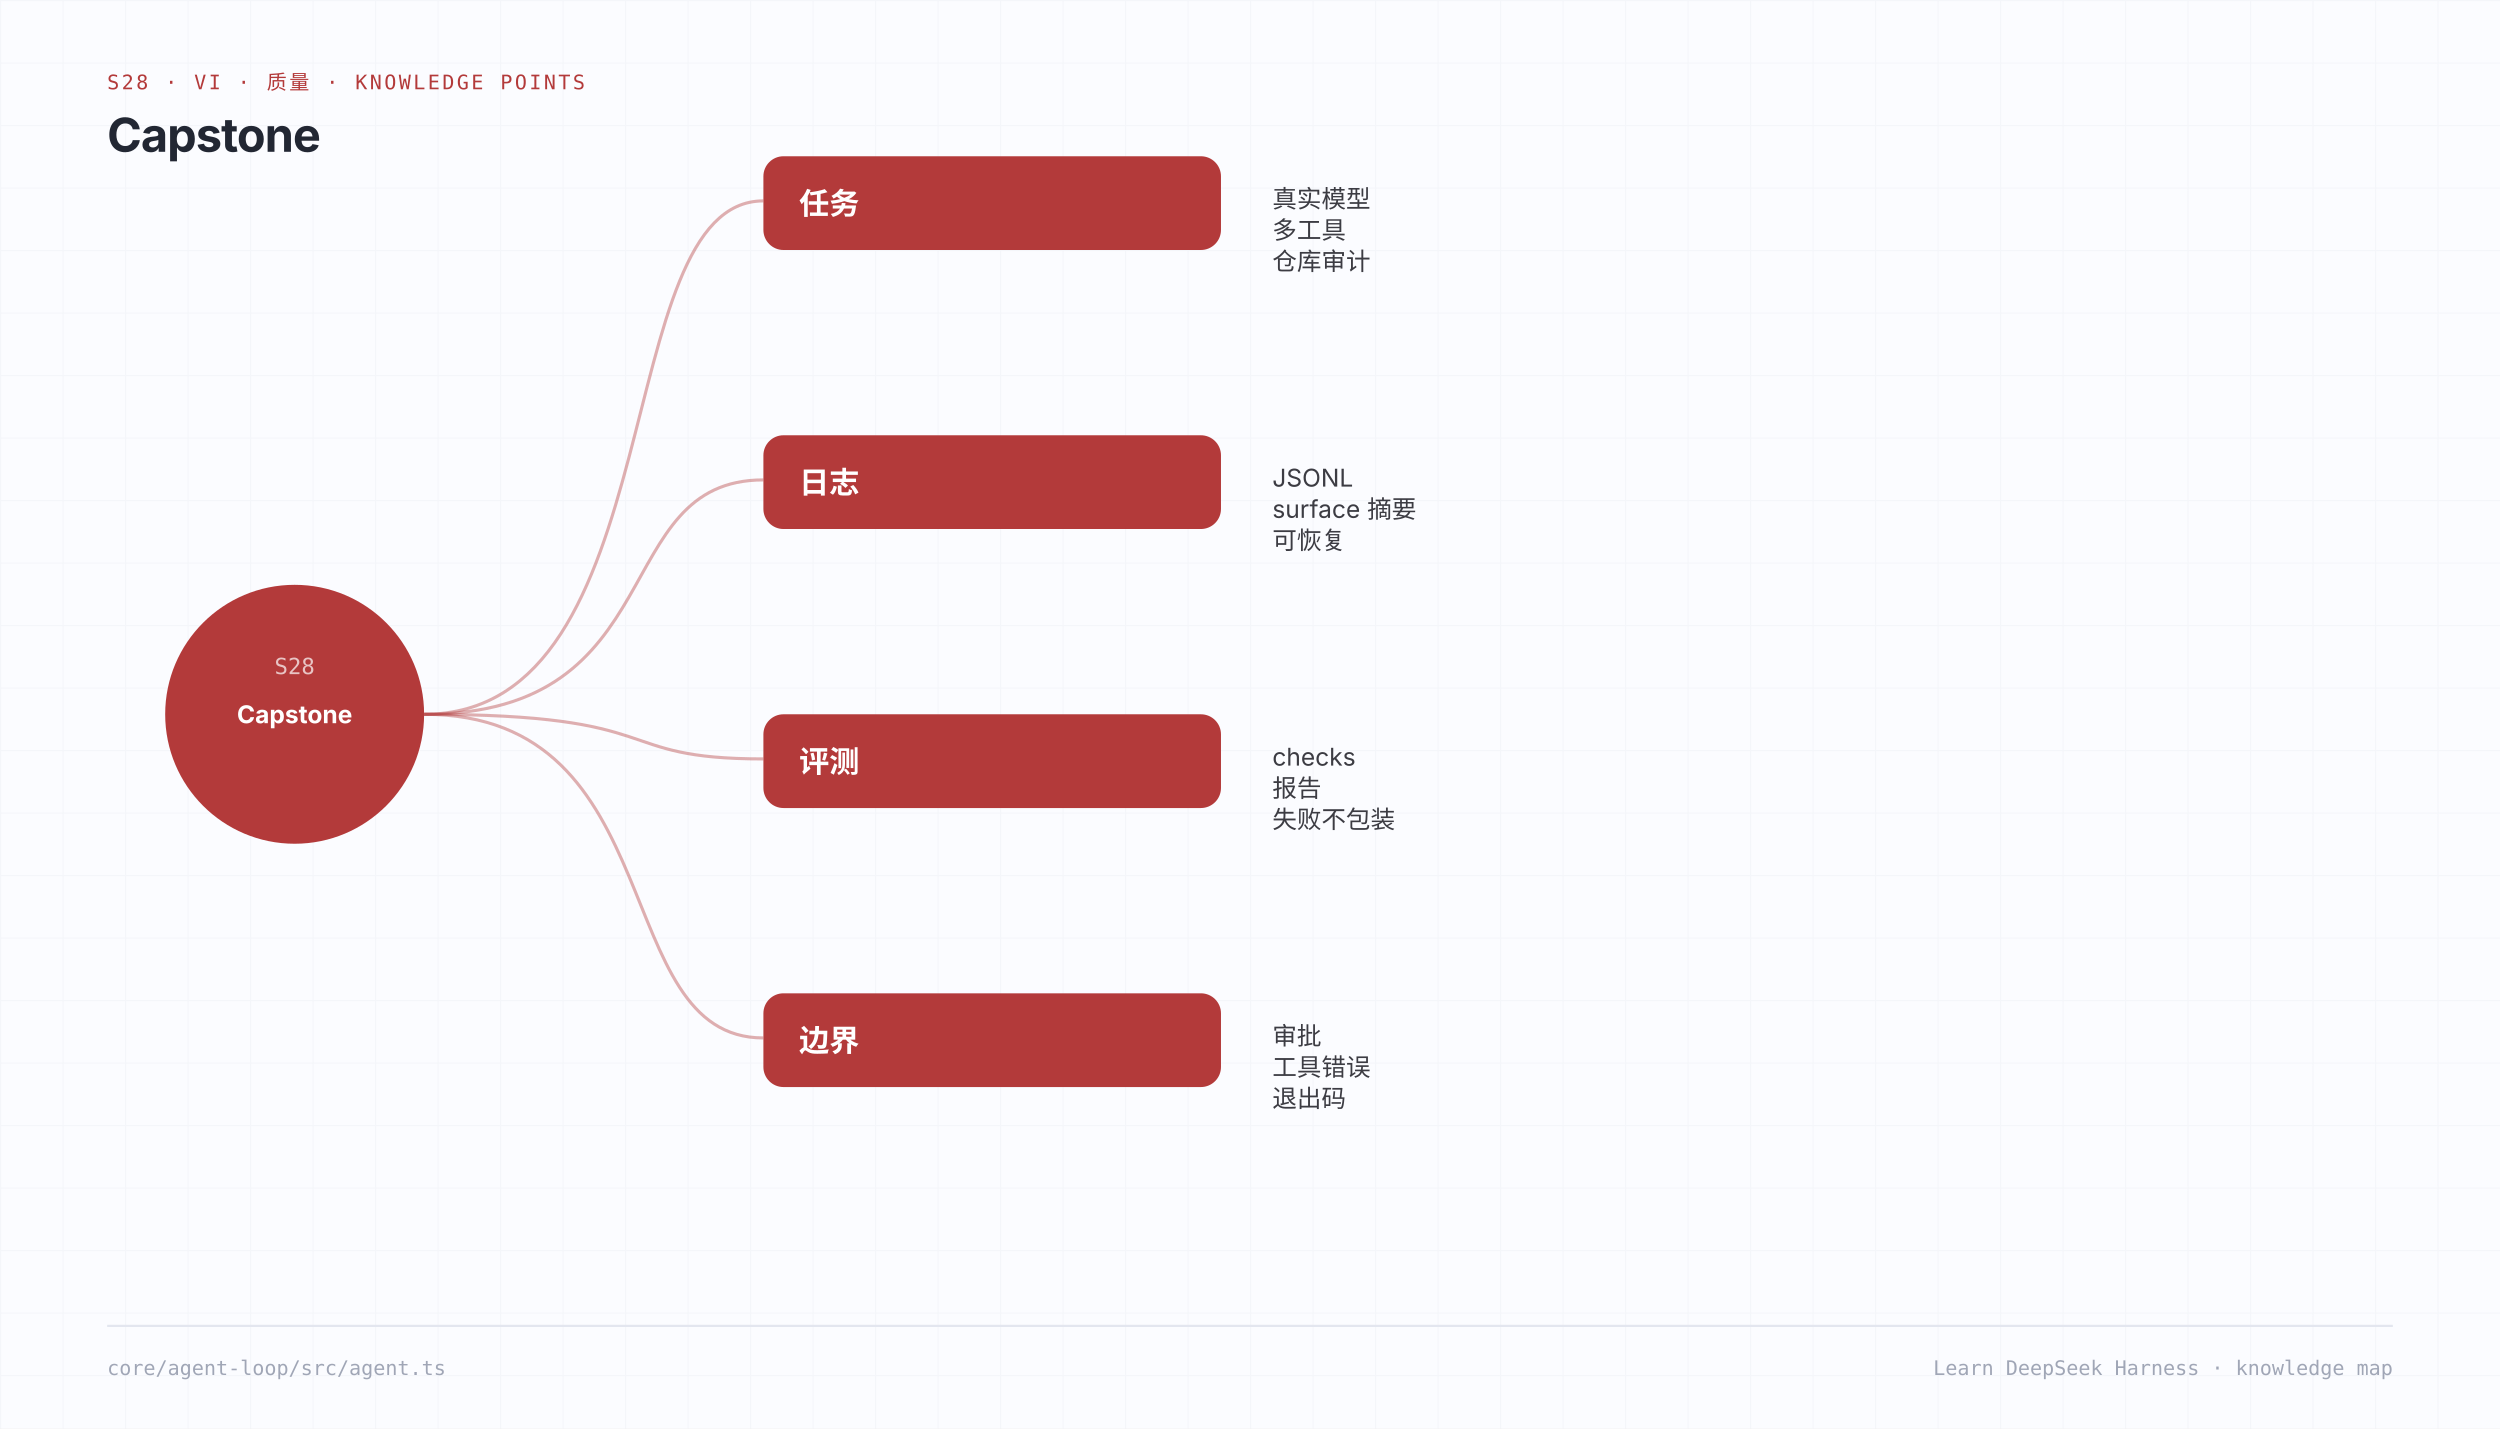
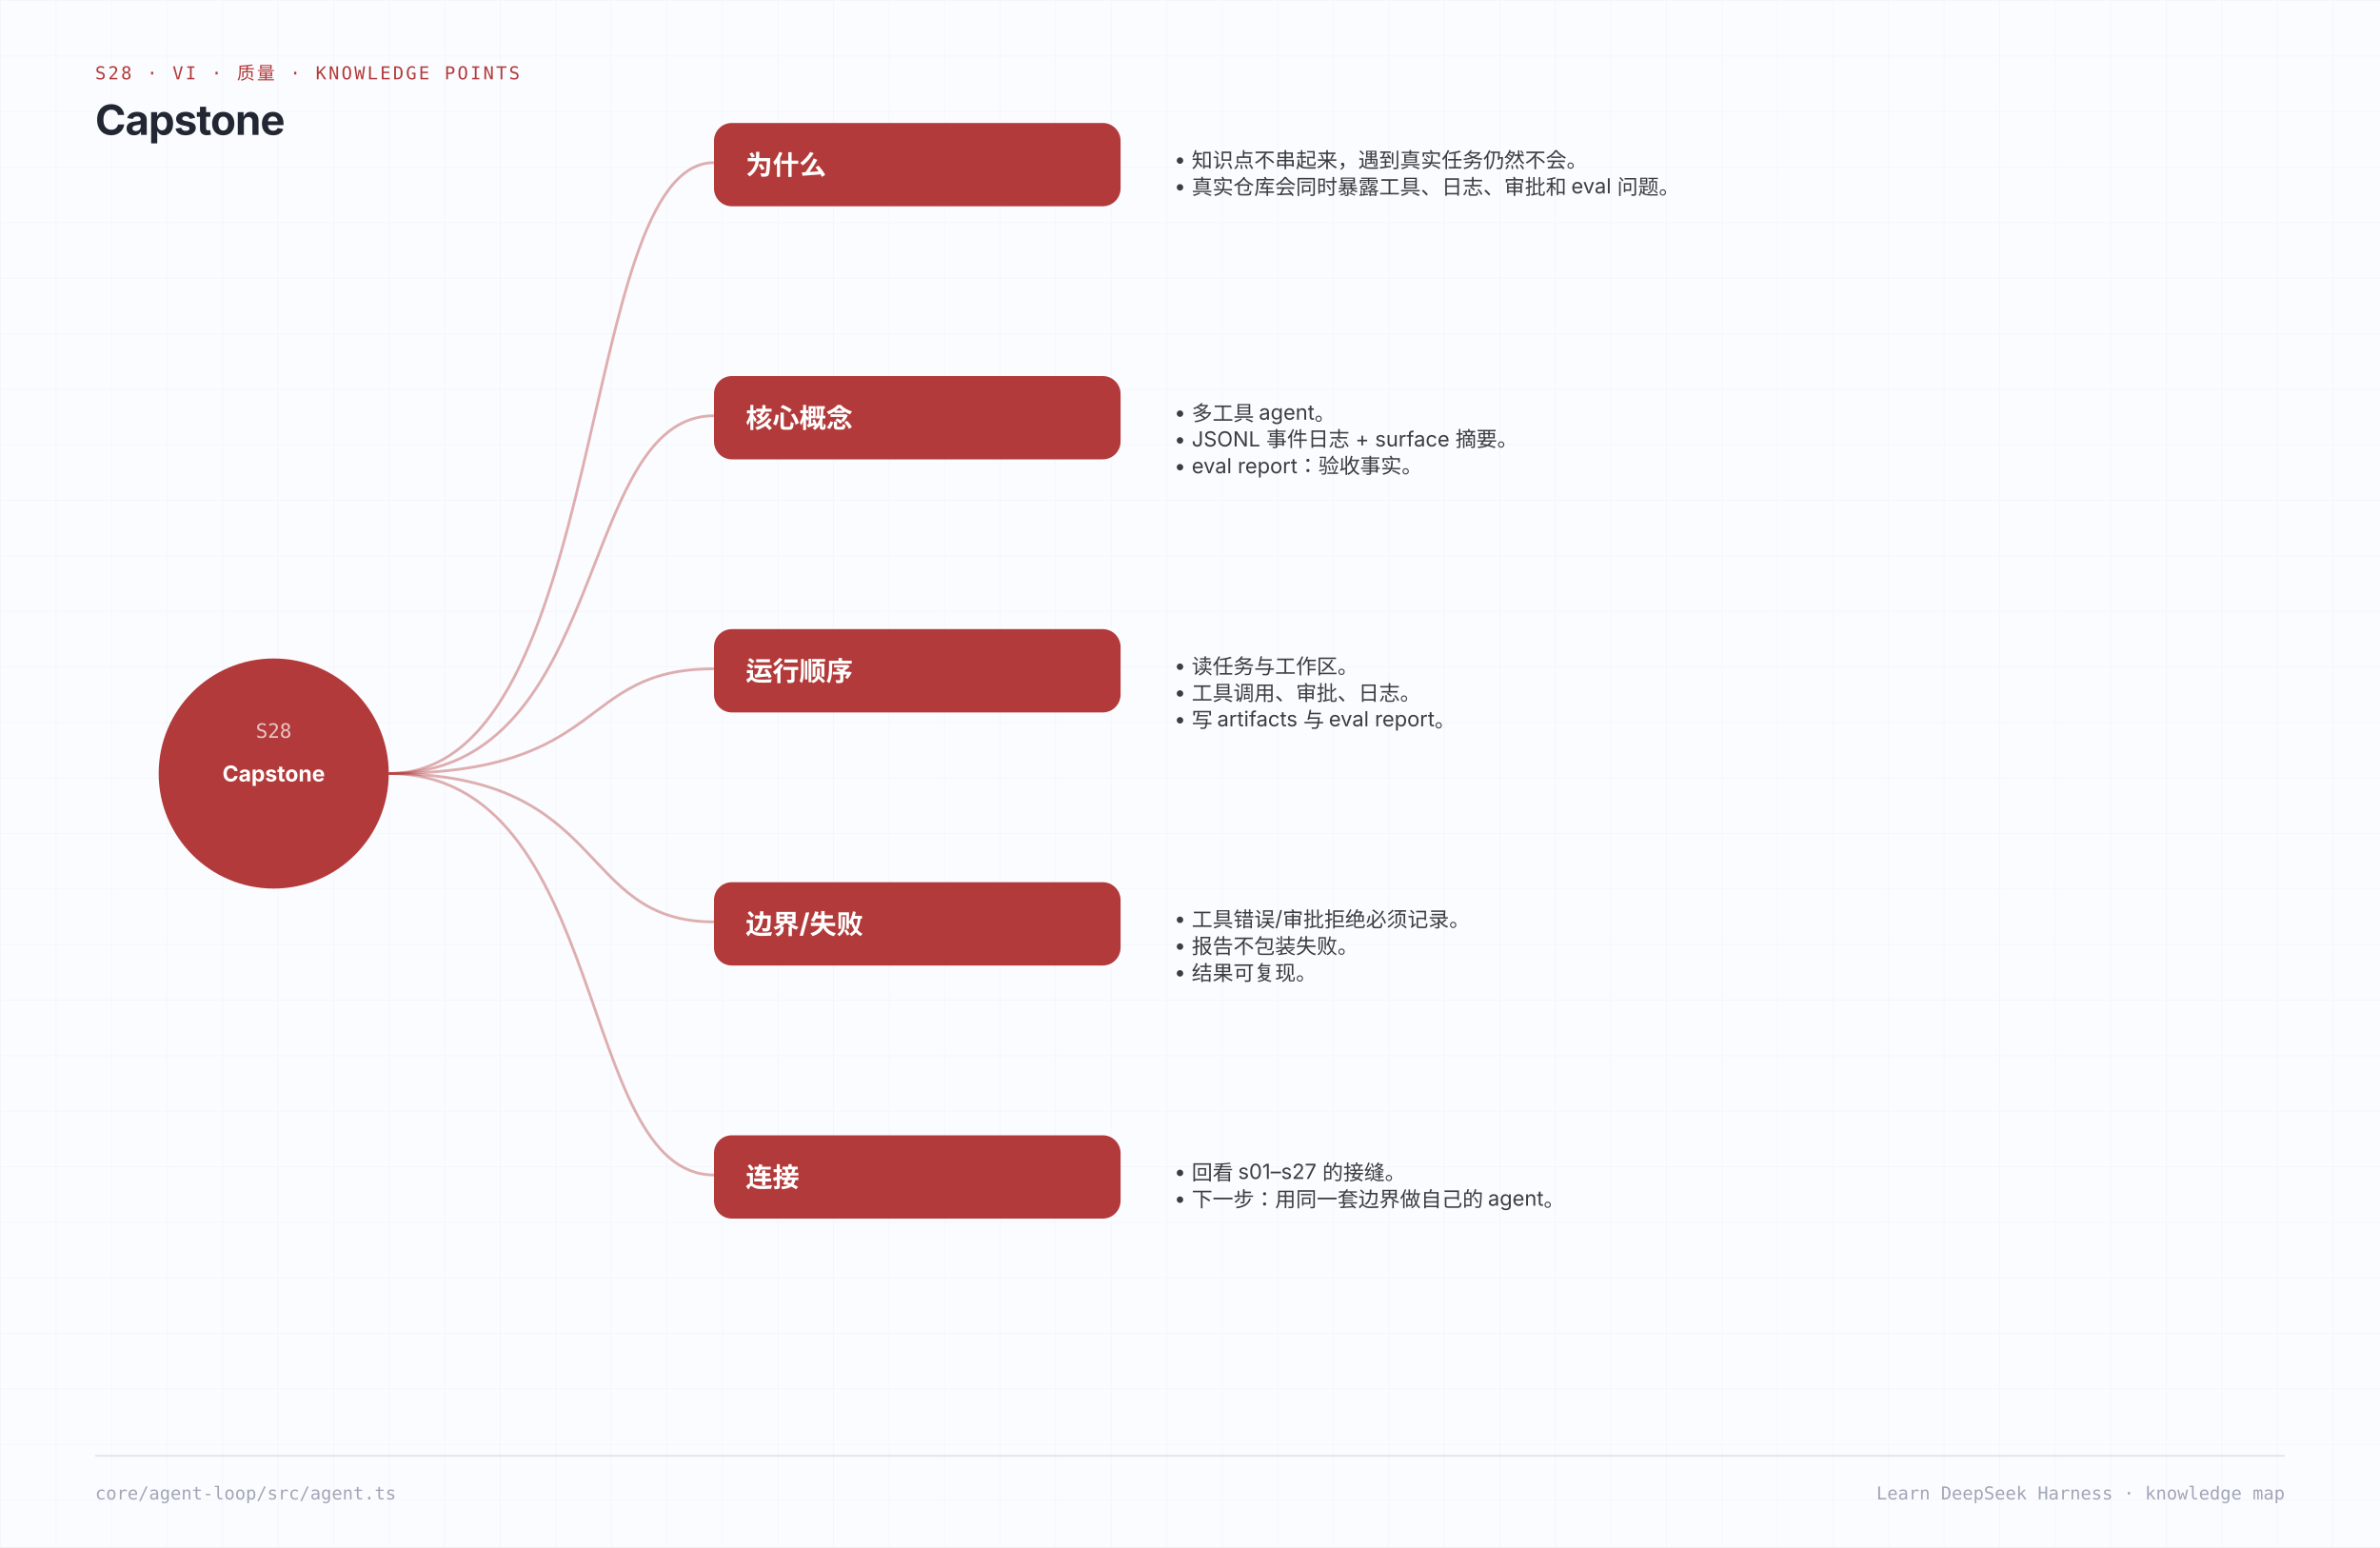
- <svg xmlns="http://www.w3.org/2000/svg" width="1120" height="640" viewBox="0 0 1120 640" role="img" aria-labelledby="title">
+ <svg xmlns="http://www.w3.org/2000/svg" width="1200" height="780" viewBox="0 0 1200 780" role="img" aria-labelledby="title">
  <defs>
    <pattern id="g" width="28" height="28" patternUnits="userSpaceOnUse">
      <path d="M28 0H0V28" fill="none" stroke="#303a63" stroke-opacity=".035" />
    </pattern>
  </defs>
-   <rect width="1120" height="640" fill="#fbfcff" />
-   <rect width="1120" height="640" fill="url(#g)" />
+   <rect width="1200" height="780" fill="#fbfcff" />
+   <rect width="1200" height="780" fill="url(#g)" />
  <text x="48" y="40" font-size="9" letter-spacing=".12em" fill="#b33a3a" font-family="SFMono-Regular,Consolas,monospace">S28 · VI · 质量 · KNOWLEDGE POINTS</text>
  <text x="48" y="68" font-size="21" font-weight="750" fill="#222733" letter-spacing="-.02em" font-family="-apple-system,BlinkMacSystemFont,'Segoe UI','Noto Sans SC',sans-serif">Capstone</text>
-   <circle cx="132" cy="320" r="58" fill="#b33a3a" />
-   <text x="132" y="302" text-anchor="middle" font-size="10" fill="rgba(255,255,255,.7)" font-family="SFMono-Regular,Consolas,monospace">S28</text>
-   <text x="132" y="324" font-size="11" font-weight="700" fill="#fff" text-anchor="middle" font-family="-apple-system,BlinkMacSystemFont,'Segoe UI','Noto Sans SC',sans-serif">Capstone</text>
-   <path d="M190 320 C302 320 272 90 342 90" fill="none" stroke="#b33a3a" stroke-opacity=".4" stroke-width="1.4" />
-   <rect x="342" y="70" width="205" height="42" rx="9" fill="#b33a3a" />
-   <text x="358" y="96" font-size="13.5" font-weight="700" fill="#fff" font-family="-apple-system,BlinkMacSystemFont,'Segoe UI','Noto Sans SC',sans-serif">任务</text>
-   <text x="570" y="93" font-size="11" font-weight="400" fill="#3c3c43" text-anchor="start" font-family="-apple-system,BlinkMacSystemFont,'Segoe UI','Noto Sans SC',sans-serif">真实模型</text>
-   <text x="570" y="107" font-size="11" font-weight="400" fill="#3c3c43" text-anchor="start" font-family="-apple-system,BlinkMacSystemFont,'Segoe UI','Noto Sans SC',sans-serif">多工具</text>
-   <text x="570" y="121" font-size="11" font-weight="400" fill="#3c3c43" text-anchor="start" font-family="-apple-system,BlinkMacSystemFont,'Segoe UI','Noto Sans SC',sans-serif">仓库审计</text>
-   <path d="M190 320 C302 320 272 215 342 215" fill="none" stroke="#b33a3a" stroke-opacity=".4" stroke-width="1.4" />
-   <rect x="342" y="195" width="205" height="42" rx="9" fill="#b33a3a" />
-   <text x="358" y="221" font-size="13.5" font-weight="700" fill="#fff" font-family="-apple-system,BlinkMacSystemFont,'Segoe UI','Noto Sans SC',sans-serif">日志</text>
-   <text x="570" y="218" font-size="11" font-weight="400" fill="#3c3c43" text-anchor="start" font-family="-apple-system,BlinkMacSystemFont,'Segoe UI','Noto Sans SC',sans-serif">JSONL</text>
-   <text x="570" y="232" font-size="11" font-weight="400" fill="#3c3c43" text-anchor="start" font-family="-apple-system,BlinkMacSystemFont,'Segoe UI','Noto Sans SC',sans-serif">surface 摘要</text>
-   <text x="570" y="246" font-size="11" font-weight="400" fill="#3c3c43" text-anchor="start" font-family="-apple-system,BlinkMacSystemFont,'Segoe UI','Noto Sans SC',sans-serif">可恢复</text>
-   <path d="M190 320 C302 320 272 340 342 340" fill="none" stroke="#b33a3a" stroke-opacity=".4" stroke-width="1.4" />
-   <rect x="342" y="320" width="205" height="42" rx="9" fill="#b33a3a" />
-   <text x="358" y="346" font-size="13.5" font-weight="700" fill="#fff" font-family="-apple-system,BlinkMacSystemFont,'Segoe UI','Noto Sans SC',sans-serif">评测</text>
-   <text x="570" y="343" font-size="11" font-weight="400" fill="#3c3c43" text-anchor="start" font-family="-apple-system,BlinkMacSystemFont,'Segoe UI','Noto Sans SC',sans-serif">checks</text>
-   <text x="570" y="357" font-size="11" font-weight="400" fill="#3c3c43" text-anchor="start" font-family="-apple-system,BlinkMacSystemFont,'Segoe UI','Noto Sans SC',sans-serif">报告</text>
-   <text x="570" y="371" font-size="11" font-weight="400" fill="#3c3c43" text-anchor="start" font-family="-apple-system,BlinkMacSystemFont,'Segoe UI','Noto Sans SC',sans-serif">失败不包装</text>
-   <path d="M190 320 C302 320 272 465 342 465" fill="none" stroke="#b33a3a" stroke-opacity=".4" stroke-width="1.4" />
-   <rect x="342" y="445" width="205" height="42" rx="9" fill="#b33a3a" />
-   <text x="358" y="471" font-size="13.5" font-weight="700" fill="#fff" font-family="-apple-system,BlinkMacSystemFont,'Segoe UI','Noto Sans SC',sans-serif">边界</text>
-   <text x="570" y="468" font-size="11" font-weight="400" fill="#3c3c43" text-anchor="start" font-family="-apple-system,BlinkMacSystemFont,'Segoe UI','Noto Sans SC',sans-serif">审批</text>
-   <text x="570" y="482" font-size="11" font-weight="400" fill="#3c3c43" text-anchor="start" font-family="-apple-system,BlinkMacSystemFont,'Segoe UI','Noto Sans SC',sans-serif">工具错误</text>
-   <text x="570" y="496" font-size="11" font-weight="400" fill="#3c3c43" text-anchor="start" font-family="-apple-system,BlinkMacSystemFont,'Segoe UI','Noto Sans SC',sans-serif">退出码</text>
-   <line x1="48" y1="594" x2="1072" y2="594" stroke="#e3e6ef" />
-   <text x="48" y="616" font-size="9" fill="#a0a6b6" font-family="SFMono-Regular,Consolas,monospace">core/agent-loop/src/agent.ts</text>
-   <text x="1072" y="616" text-anchor="end" font-size="9" fill="#a0a6b6" font-family="SFMono-Regular,Consolas,monospace">Learn DeepSeek Harness · knowledge map</text>
+   <circle cx="138" cy="390" r="58" fill="#b33a3a" />
+   <text x="138" y="372" text-anchor="middle" font-size="10" fill="rgba(255,255,255,.7)" font-family="SFMono-Regular,Consolas,monospace">S28</text>
+   <text x="138" y="394" font-size="11" font-weight="700" fill="#fff" text-anchor="middle" font-family="-apple-system,BlinkMacSystemFont,'Segoe UI','Noto Sans SC',sans-serif">Capstone</text>
+   <path d="M196 390 C308 390 290 82 360 82" fill="none" stroke="#b33a3a" stroke-opacity=".4" stroke-width="1.4" />
+   <rect x="360" y="62" width="205" height="42" rx="9" fill="#b33a3a" />
+   <text x="376" y="88" font-size="13.5" font-weight="700" fill="#fff" font-family="-apple-system,BlinkMacSystemFont,'Segoe UI','Noto Sans SC',sans-serif">为什么</text>
+   <text x="592" y="84" font-size="10.5" font-weight="400" fill="#3c3c43" text-anchor="start" font-family="-apple-system,BlinkMacSystemFont,'Segoe UI','Noto Sans SC',sans-serif">• 知识点不串起来，遇到真实任务仍然不会。</text>
+   <text x="592" y="97.5" font-size="10.5" font-weight="400" fill="#3c3c43" text-anchor="start" font-family="-apple-system,BlinkMacSystemFont,'Segoe UI','Noto Sans SC',sans-serif">• 真实仓库会同时暴露工具、日志、审批和 eval 问题。</text>
+   <path d="M196 390 C308 390 290 209.6 360 209.6" fill="none" stroke="#b33a3a" stroke-opacity=".4" stroke-width="1.4" />
+   <rect x="360" y="189.6" width="205" height="42" rx="9" fill="#b33a3a" />
+   <text x="376" y="215.6" font-size="13.5" font-weight="700" fill="#fff" font-family="-apple-system,BlinkMacSystemFont,'Segoe UI','Noto Sans SC',sans-serif">核心概念</text>
+   <text x="592" y="211.6" font-size="10.5" font-weight="400" fill="#3c3c43" text-anchor="start" font-family="-apple-system,BlinkMacSystemFont,'Segoe UI','Noto Sans SC',sans-serif">• 多工具 agent。</text>
+   <text x="592" y="225.1" font-size="10.5" font-weight="400" fill="#3c3c43" text-anchor="start" font-family="-apple-system,BlinkMacSystemFont,'Segoe UI','Noto Sans SC',sans-serif">• JSONL 事件日志 + surface 摘要。</text>
+   <text x="592" y="238.6" font-size="10.5" font-weight="400" fill="#3c3c43" text-anchor="start" font-family="-apple-system,BlinkMacSystemFont,'Segoe UI','Noto Sans SC',sans-serif">• eval report：验收事实。</text>
+   <path d="M196 390 C308 390 290 337.2 360 337.2" fill="none" stroke="#b33a3a" stroke-opacity=".4" stroke-width="1.4" />
+   <rect x="360" y="317.2" width="205" height="42" rx="9" fill="#b33a3a" />
+   <text x="376" y="343.2" font-size="13.5" font-weight="700" fill="#fff" font-family="-apple-system,BlinkMacSystemFont,'Segoe UI','Noto Sans SC',sans-serif">运行顺序</text>
+   <text x="592" y="339.2" font-size="10.5" font-weight="400" fill="#3c3c43" text-anchor="start" font-family="-apple-system,BlinkMacSystemFont,'Segoe UI','Noto Sans SC',sans-serif">• 读任务与工作区。</text>
+   <text x="592" y="352.7" font-size="10.5" font-weight="400" fill="#3c3c43" text-anchor="start" font-family="-apple-system,BlinkMacSystemFont,'Segoe UI','Noto Sans SC',sans-serif">• 工具调用、审批、日志。</text>
+   <text x="592" y="366.2" font-size="10.5" font-weight="400" fill="#3c3c43" text-anchor="start" font-family="-apple-system,BlinkMacSystemFont,'Segoe UI','Noto Sans SC',sans-serif">• 写 artifacts 与 eval report。</text>
+   <path d="M196 390 C308 390 290 464.8 360 464.8" fill="none" stroke="#b33a3a" stroke-opacity=".4" stroke-width="1.4" />
+   <rect x="360" y="444.8" width="205" height="42" rx="9" fill="#b33a3a" />
+   <text x="376" y="470.8" font-size="13.5" font-weight="700" fill="#fff" font-family="-apple-system,BlinkMacSystemFont,'Segoe UI','Noto Sans SC',sans-serif">边界/失败</text>
+   <text x="592" y="466.8" font-size="10.5" font-weight="400" fill="#3c3c43" text-anchor="start" font-family="-apple-system,BlinkMacSystemFont,'Segoe UI','Noto Sans SC',sans-serif">• 工具错误/审批拒绝必须记录。</text>
+   <text x="592" y="480.3" font-size="10.5" font-weight="400" fill="#3c3c43" text-anchor="start" font-family="-apple-system,BlinkMacSystemFont,'Segoe UI','Noto Sans SC',sans-serif">• 报告不包装失败。</text>
+   <text x="592" y="493.8" font-size="10.5" font-weight="400" fill="#3c3c43" text-anchor="start" font-family="-apple-system,BlinkMacSystemFont,'Segoe UI','Noto Sans SC',sans-serif">• 结果可复现。</text>
+   <path d="M196 390 C308 390 290 592.4 360 592.4" fill="none" stroke="#b33a3a" stroke-opacity=".4" stroke-width="1.4" />
+   <rect x="360" y="572.4" width="205" height="42" rx="9" fill="#b33a3a" />
+   <text x="376" y="598.4" font-size="13.5" font-weight="700" fill="#fff" font-family="-apple-system,BlinkMacSystemFont,'Segoe UI','Noto Sans SC',sans-serif">连接</text>
+   <text x="592" y="594.4" font-size="10.5" font-weight="400" fill="#3c3c43" text-anchor="start" font-family="-apple-system,BlinkMacSystemFont,'Segoe UI','Noto Sans SC',sans-serif">• 回看 s01–s27 的接缝。</text>
+   <text x="592" y="607.9" font-size="10.5" font-weight="400" fill="#3c3c43" text-anchor="start" font-family="-apple-system,BlinkMacSystemFont,'Segoe UI','Noto Sans SC',sans-serif">• 下一步：用同一套边界做自己的 agent。</text>
+   <line x1="48" y1="734" x2="1152" y2="734" stroke="#e3e6ef" />
+   <text x="48" y="756" font-size="9" fill="#a0a6b6" font-family="SFMono-Regular,Consolas,monospace">core/agent-loop/src/agent.ts</text>
+   <text x="1152" y="756" text-anchor="end" font-size="9" fill="#a0a6b6" font-family="SFMono-Regular,Consolas,monospace">Learn DeepSeek Harness · knowledge map</text>
</svg>
